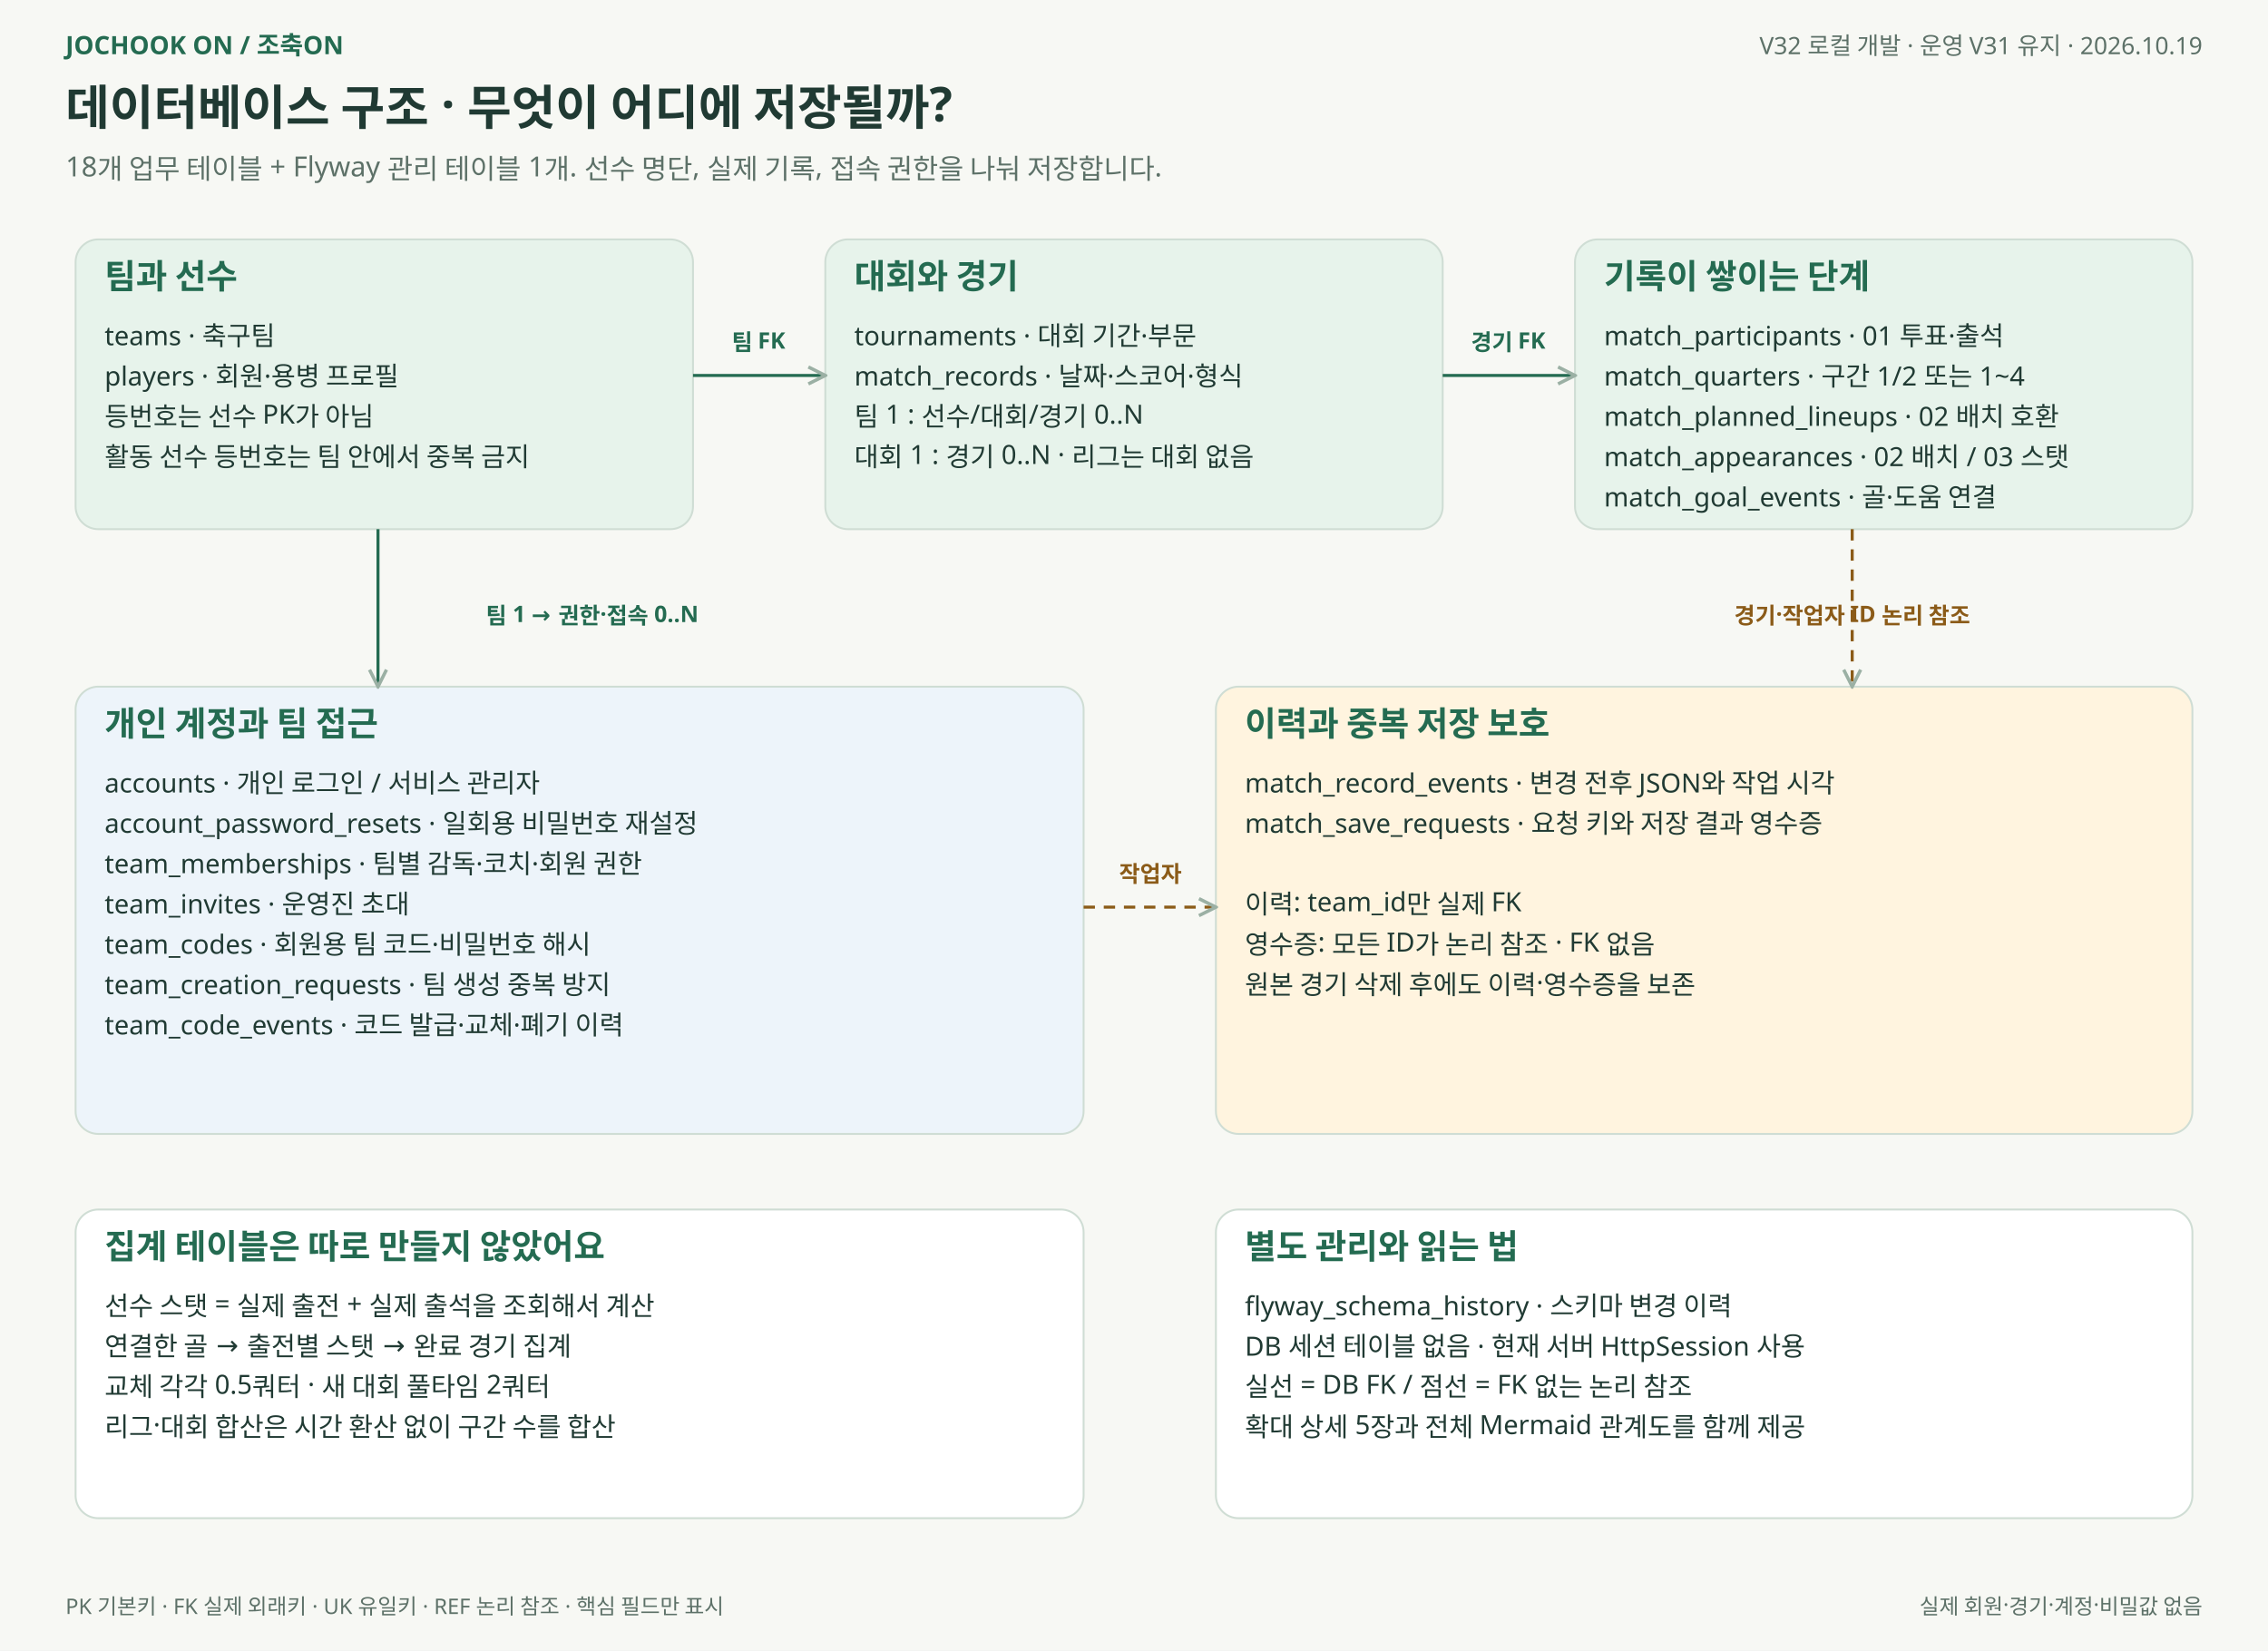
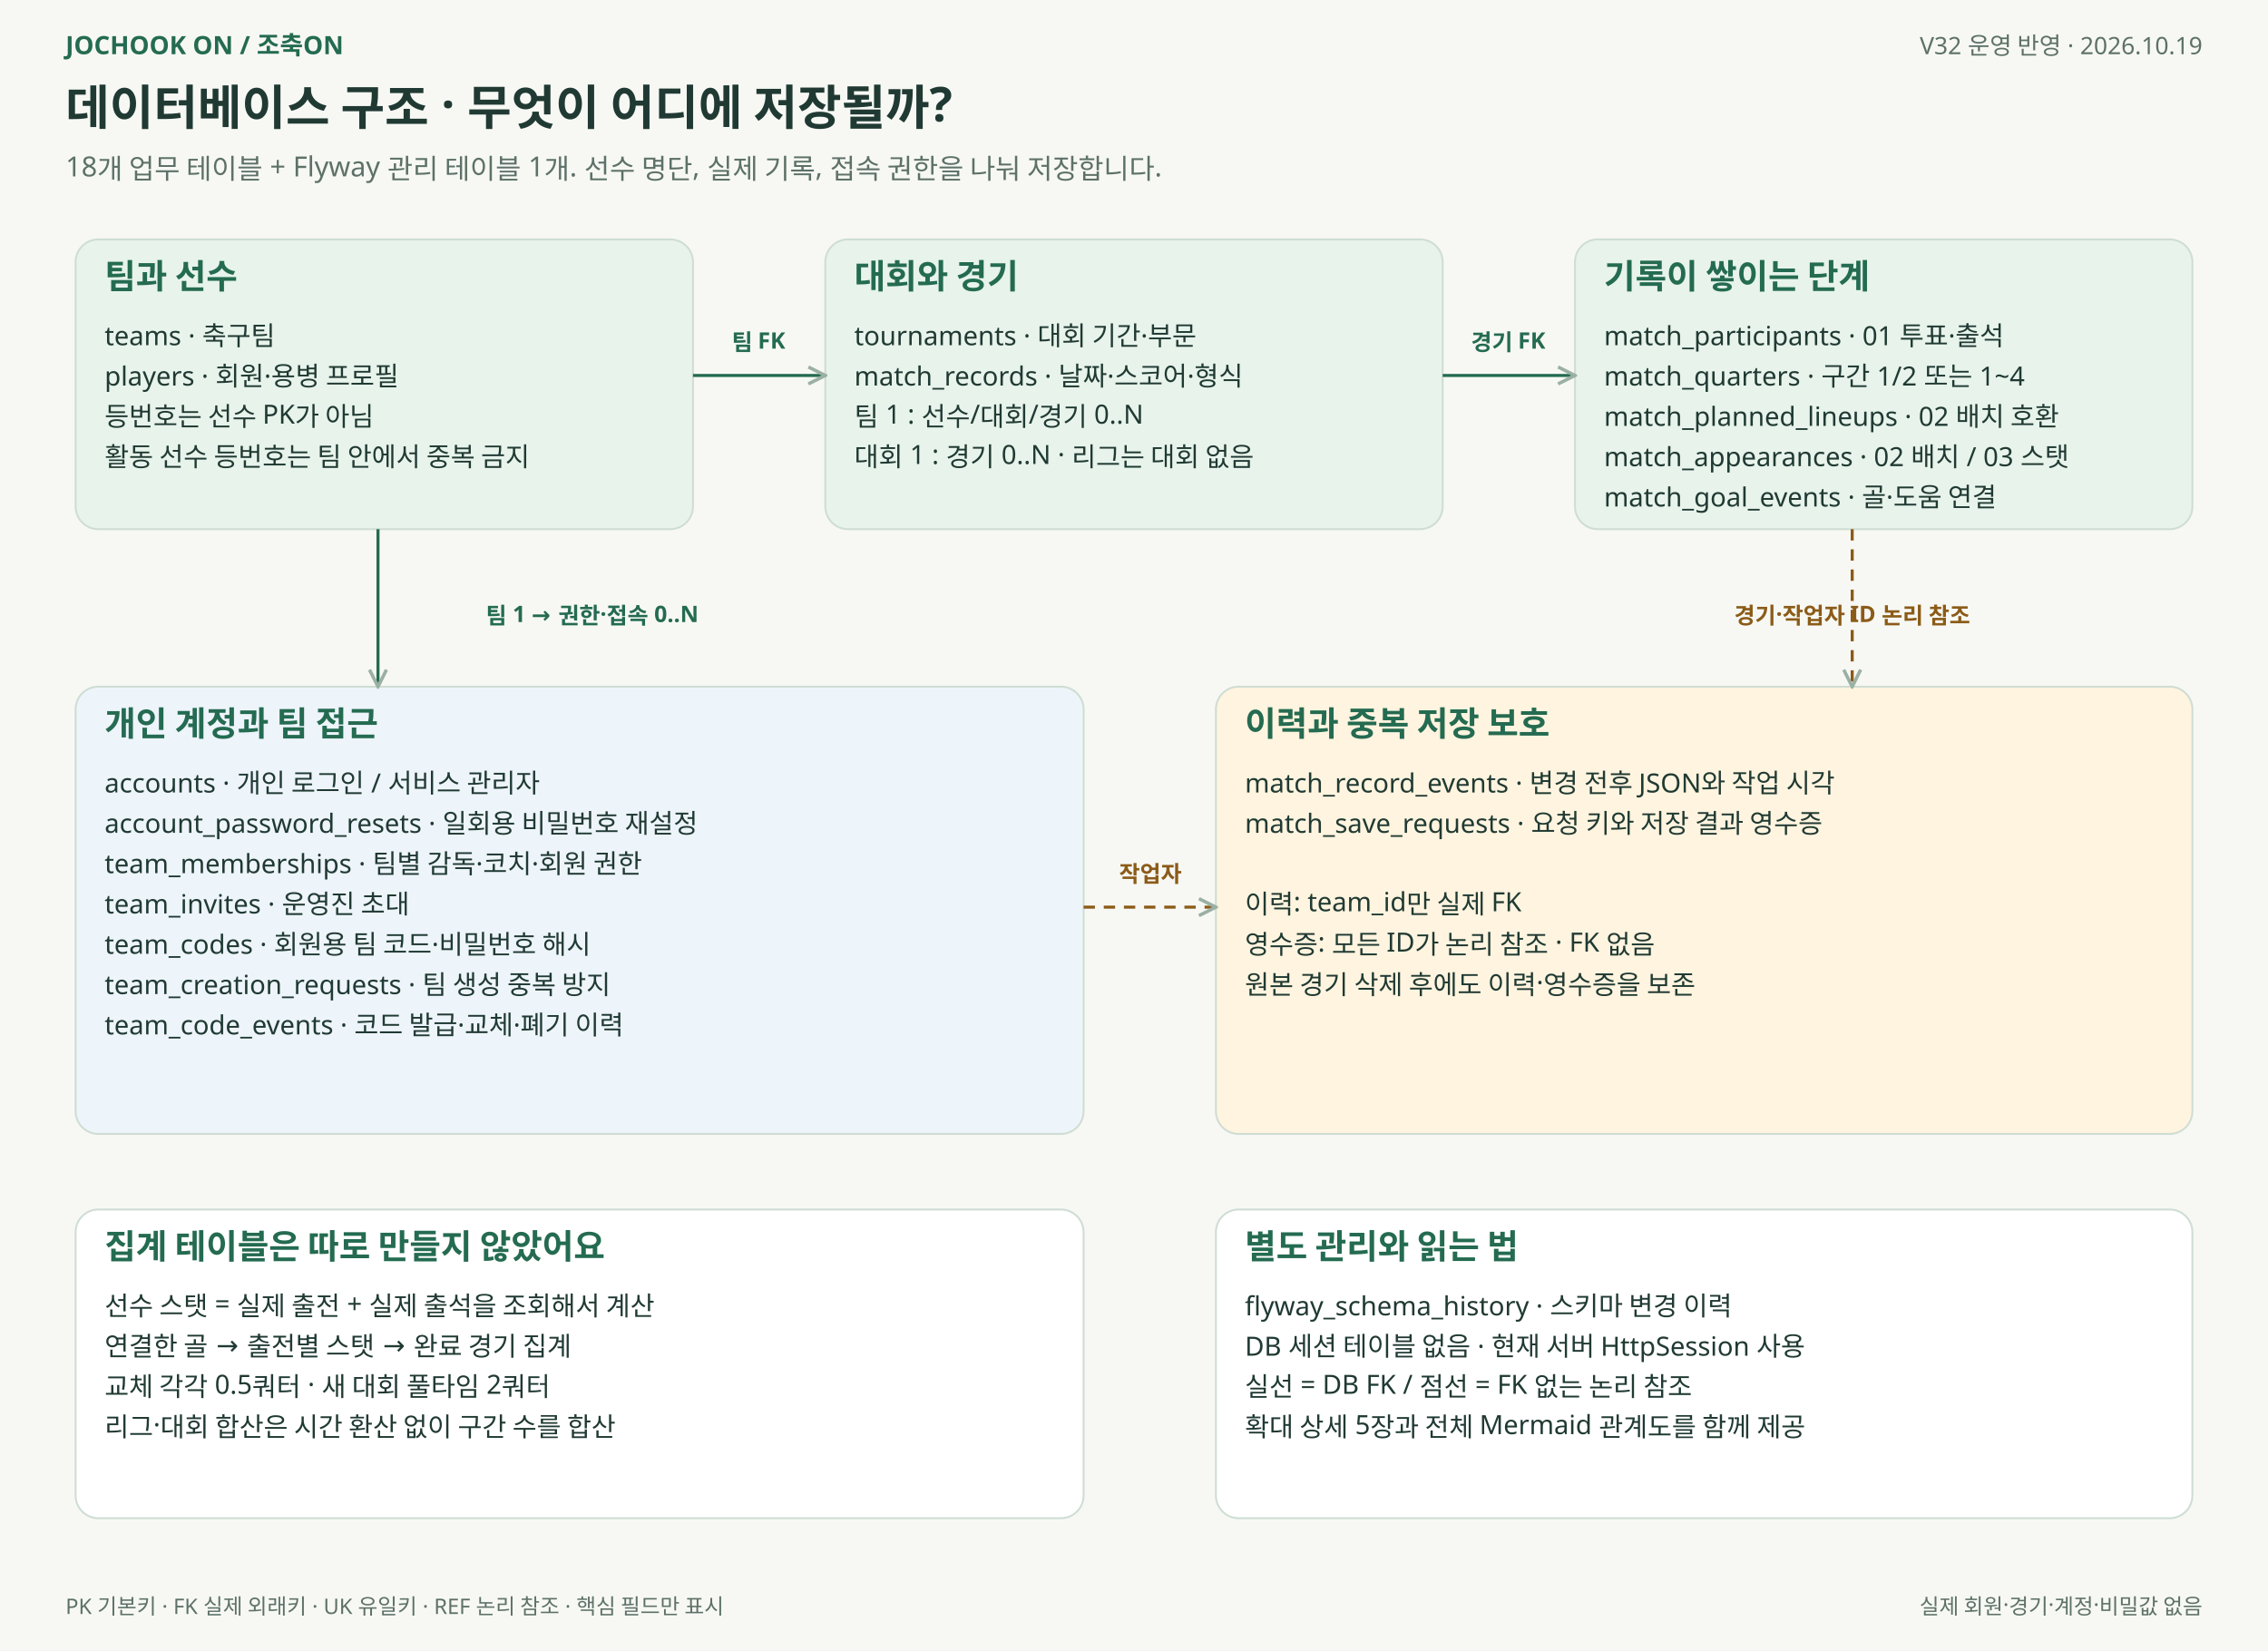
<svg xmlns="http://www.w3.org/2000/svg" width="1800" height="1310" viewBox="0 0 1800 1310" role="img" aria-labelledby="title desc">
  <defs>
    <marker id="arrow" viewBox="0 0 10 10" refX="9" refY="5" markerWidth="7" markerHeight="7" orient="auto">
      <path d="M1 1 L9 5 L1 9" fill="none" stroke="#9bb0a4" stroke-width="1.6" />
    </marker>
  </defs>
  <rect width="1800" height="1310" fill="#f7f8f4" />
  <g font-family="Malgun Gothic, Apple SD Gothic Neo, Noto Sans KR, sans-serif">
    <text x="52" y="43" font-size="20" fill="#246b51" font-weight="700" text-anchor="start">JOCHOOK ON / 조축ON</text>
-     <text x="1748" y="43" font-size="19" fill="#5d7168" font-weight="400" text-anchor="end">V32 로컬 개발 · 운영 V31 유지 · 2026.10.19</text>
+     <text x="1748" y="43" font-size="19" fill="#5d7168" font-weight="400" text-anchor="end">V32 운영 반영 · 2026.10.19</text>
    <text x="52" y="99" font-size="38" fill="#203a33" font-weight="700" text-anchor="start">데이터베이스 구조 · 무엇이 어디에 저장될까?</text>
    <text x="52" y="140" font-size="22" fill="#5d7168" font-weight="400" text-anchor="start">18개 업무 테이블 + Flyway 관리 테이블 1개. 선수 명단, 실제 기록, 접속 권한을 나눠 저장합니다.</text>
    <rect x="60" y="190" width="490" height="230" rx="18" fill="#e7f3eb" stroke="#cfddd4" stroke-width="1.5" />
    <text x="83" y="229" font-size="27" fill="#246b51" font-weight="700" text-anchor="start">팀과 선수</text>
    <text x="83" y="274" font-size="21" fill="#203a33" font-weight="400" text-anchor="start">teams · 축구팀</text>
    <text x="83" y="306" font-size="21" fill="#203a33" font-weight="400" text-anchor="start">players · 회원·용병 프로필</text>
    <text x="83" y="338" font-size="21" fill="#203a33" font-weight="400" text-anchor="start">등번호는 선수 PK가 아님</text>
    <text x="83" y="370" font-size="21" fill="#203a33" font-weight="400" text-anchor="start">활동 선수 등번호는 팀 안에서 중복 금지</text>
    <rect x="655" y="190" width="490" height="230" rx="18" fill="#e7f3eb" stroke="#cfddd4" stroke-width="1.5" />
    <text x="678" y="229" font-size="27" fill="#246b51" font-weight="700" text-anchor="start">대회와 경기</text>
    <text x="678" y="274" font-size="21" fill="#203a33" font-weight="400" text-anchor="start">tournaments · 대회 기간·부문</text>
    <text x="678" y="306" font-size="21" fill="#203a33" font-weight="400" text-anchor="start">match_records · 날짜·스코어·형식</text>
    <text x="678" y="338" font-size="21" fill="#203a33" font-weight="400" text-anchor="start">팀 1 : 선수/대회/경기 0..N</text>
    <text x="678" y="370" font-size="21" fill="#203a33" font-weight="400" text-anchor="start">대회 1 : 경기 0..N · 리그는 대회 없음</text>
    <rect x="1250" y="190" width="490" height="230" rx="18" fill="#e7f3eb" stroke="#cfddd4" stroke-width="1.5" />
    <text x="1273" y="229" font-size="27" fill="#246b51" font-weight="700" text-anchor="start">기록이 쌓이는 단계</text>
    <text x="1273" y="274" font-size="21" fill="#203a33" font-weight="400" text-anchor="start">match_participants · 01 투표·출석</text>
    <text x="1273" y="306" font-size="21" fill="#203a33" font-weight="400" text-anchor="start">match_quarters · 구간 1/2 또는 1~4</text>
    <text x="1273" y="338" font-size="21" fill="#203a33" font-weight="400" text-anchor="start">match_planned_lineups · 02 배치 호환</text>
    <text x="1273" y="370" font-size="21" fill="#203a33" font-weight="400" text-anchor="start">match_appearances · 02 배치 / 03 스탯</text>
    <text x="1273" y="402" font-size="21" fill="#203a33" font-weight="400" text-anchor="start">match_goal_events · 골·도움 연결</text>
    <path d="M 550 298 L 655 298" stroke="#246b51" stroke-width="2.4" fill="none" marker-end="url(#arrow)" />
    <text x="602" y="278" font-size="18" fill="#246b51" font-weight="600" text-anchor="middle">팀 FK</text>
    <path d="M 1145 298 L 1250 298" stroke="#246b51" stroke-width="2.4" fill="none" marker-end="url(#arrow)" />
    <text x="1197" y="278" font-size="18" fill="#246b51" font-weight="600" text-anchor="middle">경기 FK</text>
    <rect x="60" y="545" width="800" height="355" rx="18" fill="#edf4fa" stroke="#cfddd4" stroke-width="1.5" />
    <text x="83" y="584" font-size="27" fill="#246b51" font-weight="700" text-anchor="start">개인 계정과 팀 접근</text>
    <text x="83" y="629" font-size="21" fill="#203a33" font-weight="400" text-anchor="start">accounts · 개인 로그인 / 서비스 관리자</text>
    <text x="83" y="661" font-size="21" fill="#203a33" font-weight="400" text-anchor="start">account_password_resets · 일회용 비밀번호 재설정</text>
    <text x="83" y="693" font-size="21" fill="#203a33" font-weight="400" text-anchor="start">team_memberships · 팀별 감독·코치·회원 권한</text>
    <text x="83" y="725" font-size="21" fill="#203a33" font-weight="400" text-anchor="start">team_invites · 운영진 초대</text>
    <text x="83" y="757" font-size="21" fill="#203a33" font-weight="400" text-anchor="start">team_codes · 회원용 팀 코드·비밀번호 해시</text>
    <text x="83" y="789" font-size="21" fill="#203a33" font-weight="400" text-anchor="start">team_creation_requests · 팀 생성 중복 방지</text>
    <text x="83" y="821" font-size="21" fill="#203a33" font-weight="400" text-anchor="start">team_code_events · 코드 발급·교체·폐기 이력</text>
    <rect x="965" y="545" width="775" height="355" rx="18" fill="#fff4df" stroke="#cfddd4" stroke-width="1.5" />
    <text x="988" y="584" font-size="27" fill="#246b51" font-weight="700" text-anchor="start">이력과 중복 저장 보호</text>
    <text x="988" y="629" font-size="21" fill="#203a33" font-weight="400" text-anchor="start">match_record_events · 변경 전후 JSON와 작업 시각</text>
    <text x="988" y="661" font-size="21" fill="#203a33" font-weight="400" text-anchor="start">match_save_requests · 요청 키와 저장 결과 영수증</text>
    <text x="988" y="693" font-size="21" fill="#203a33" font-weight="400" text-anchor="start" />
    <text x="988" y="725" font-size="21" fill="#203a33" font-weight="400" text-anchor="start">이력: team_id만 실제 FK</text>
    <text x="988" y="757" font-size="21" fill="#203a33" font-weight="400" text-anchor="start">영수증: 모든 ID가 논리 참조 · FK 없음</text>
    <text x="988" y="789" font-size="21" fill="#203a33" font-weight="400" text-anchor="start">원본 경기 삭제 후에도 이력·영수증을 보존</text>
    <path d="M 300 420 L 300 545" stroke="#246b51" stroke-width="2.4" fill="none" marker-end="url(#arrow)" />
    <text x="470" y="495" font-size="18" fill="#246b51" font-weight="600" text-anchor="middle">팀 1 → 권한·접속 0..N</text>
    <path d="M 1470 420 L 1470 545" stroke="#8b5b18" stroke-width="2.4" fill="none" stroke-dasharray="9 7" marker-end="url(#arrow)" />
    <text x="1470" y="495" font-size="18" fill="#8b5b18" font-weight="600" text-anchor="middle">경기·작업자 ID 논리 참조</text>
    <path d="M 860 720 L 965 720" stroke="#8b5b18" stroke-width="2.4" fill="none" stroke-dasharray="9 7" marker-end="url(#arrow)" />
    <text x="913" y="700" font-size="18" fill="#8b5b18" font-weight="600" text-anchor="middle">작업자</text>
    <rect x="60" y="960" width="800" height="245" rx="18" fill="#fff" stroke="#cfddd4" stroke-width="1.5" />
    <text x="83" y="999" font-size="27" fill="#246b51" font-weight="700" text-anchor="start">집계 테이블은 따로 만들지 않았어요</text>
    <text x="83" y="1044" font-size="21" fill="#203a33" font-weight="400" text-anchor="start">선수 스탯 = 실제 출전 + 실제 출석을 조회해서 계산</text>
    <text x="83" y="1076" font-size="21" fill="#203a33" font-weight="400" text-anchor="start">연결한 골 → 출전별 스탯 → 완료 경기 집계</text>
    <text x="83" y="1108" font-size="21" fill="#203a33" font-weight="400" text-anchor="start">교체 각각 0.5쿼터 · 새 대회 풀타임 2쿼터</text>
    <text x="83" y="1140" font-size="21" fill="#203a33" font-weight="400" text-anchor="start">리그·대회 합산은 시간 환산 없이 구간 수를 합산</text>
    <rect x="965" y="960" width="775" height="245" rx="18" fill="#fff" stroke="#cfddd4" stroke-width="1.5" />
    <text x="988" y="999" font-size="27" fill="#246b51" font-weight="700" text-anchor="start">별도 관리와 읽는 법</text>
    <text x="988" y="1044" font-size="21" fill="#203a33" font-weight="400" text-anchor="start">flyway_schema_history · 스키마 변경 이력</text>
    <text x="988" y="1076" font-size="21" fill="#203a33" font-weight="400" text-anchor="start">DB 세션 테이블 없음 · 현재 서버 HttpSession 사용</text>
    <text x="988" y="1108" font-size="21" fill="#203a33" font-weight="400" text-anchor="start">실선 = DB FK / 점선 = FK 없는 논리 참조</text>
    <text x="988" y="1140" font-size="21" fill="#203a33" font-weight="400" text-anchor="start">확대 상세 5장과 전체 Mermaid 관계도를 함께 제공</text>
    <text x="52" y="1281" font-size="17" fill="#5d7168" font-weight="400" text-anchor="start">PK 기본키 · FK 실제 외래키 · UK 유일키 · REF 논리 참조 · 핵심 필드만 표시</text>
    <text x="1748" y="1281" font-size="17" fill="#5d7168" font-weight="400" text-anchor="end">실제 회원·경기·계정·비밀값 없음</text>
  </g>
</svg>
